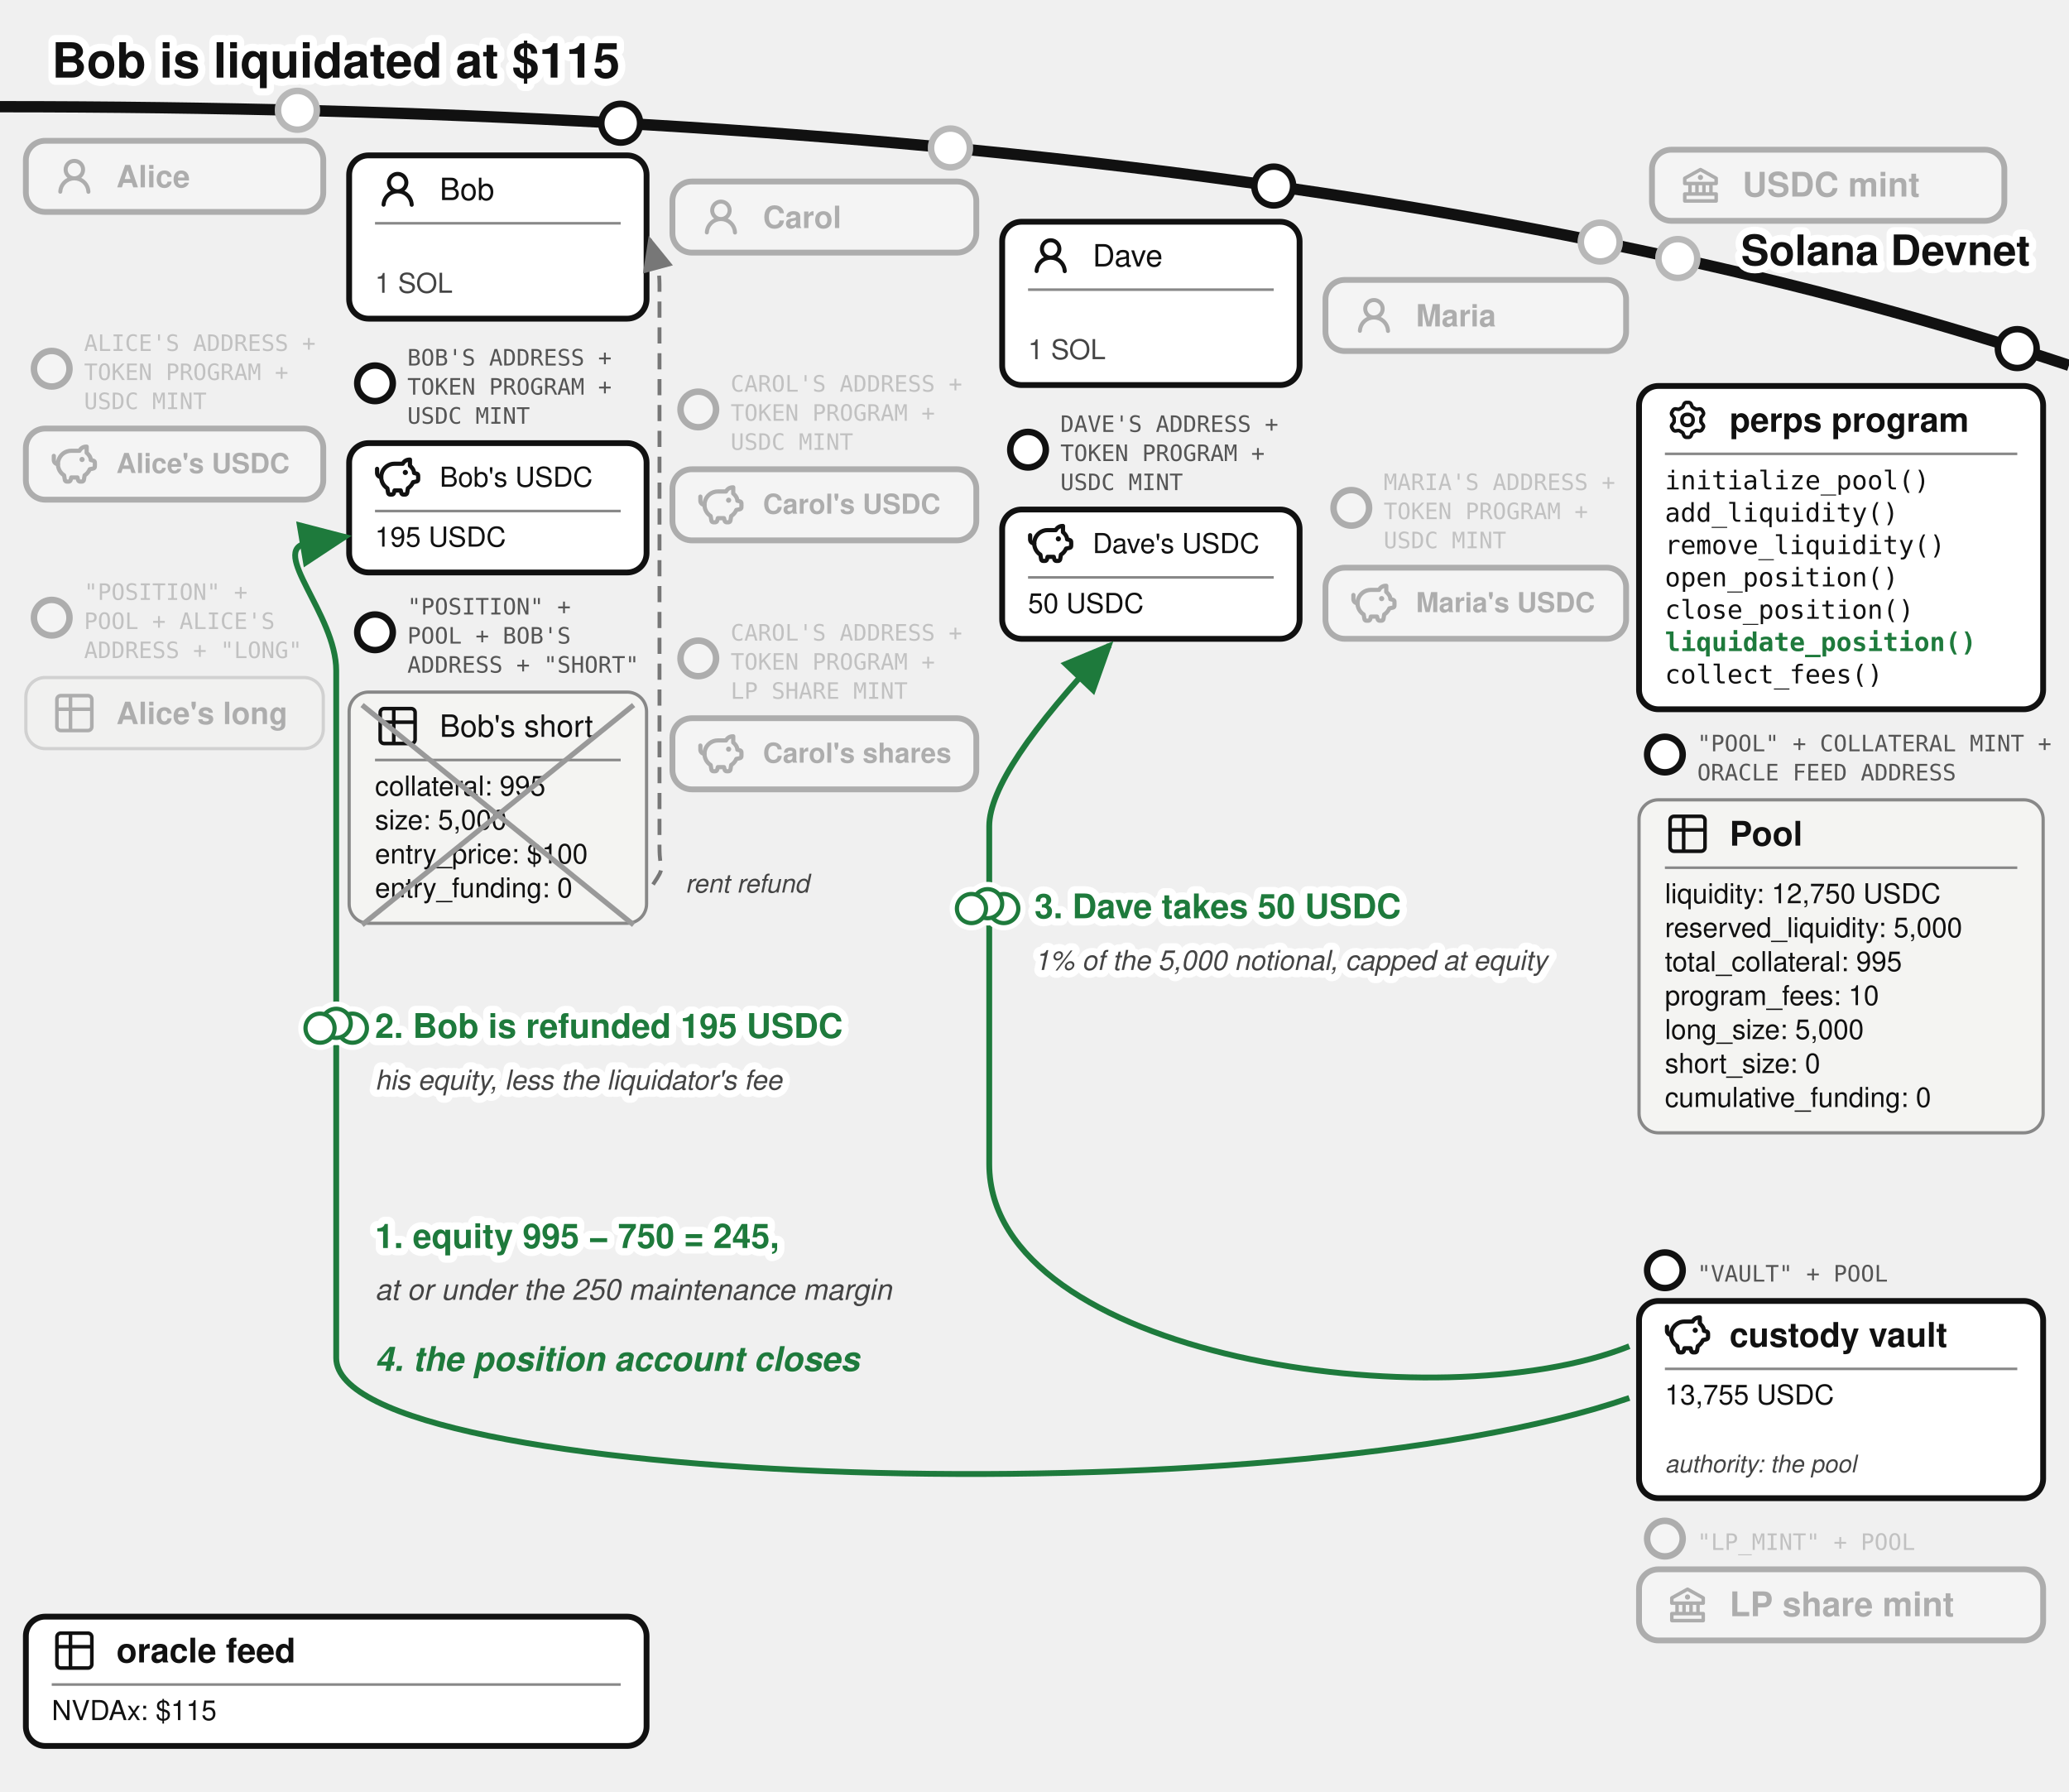
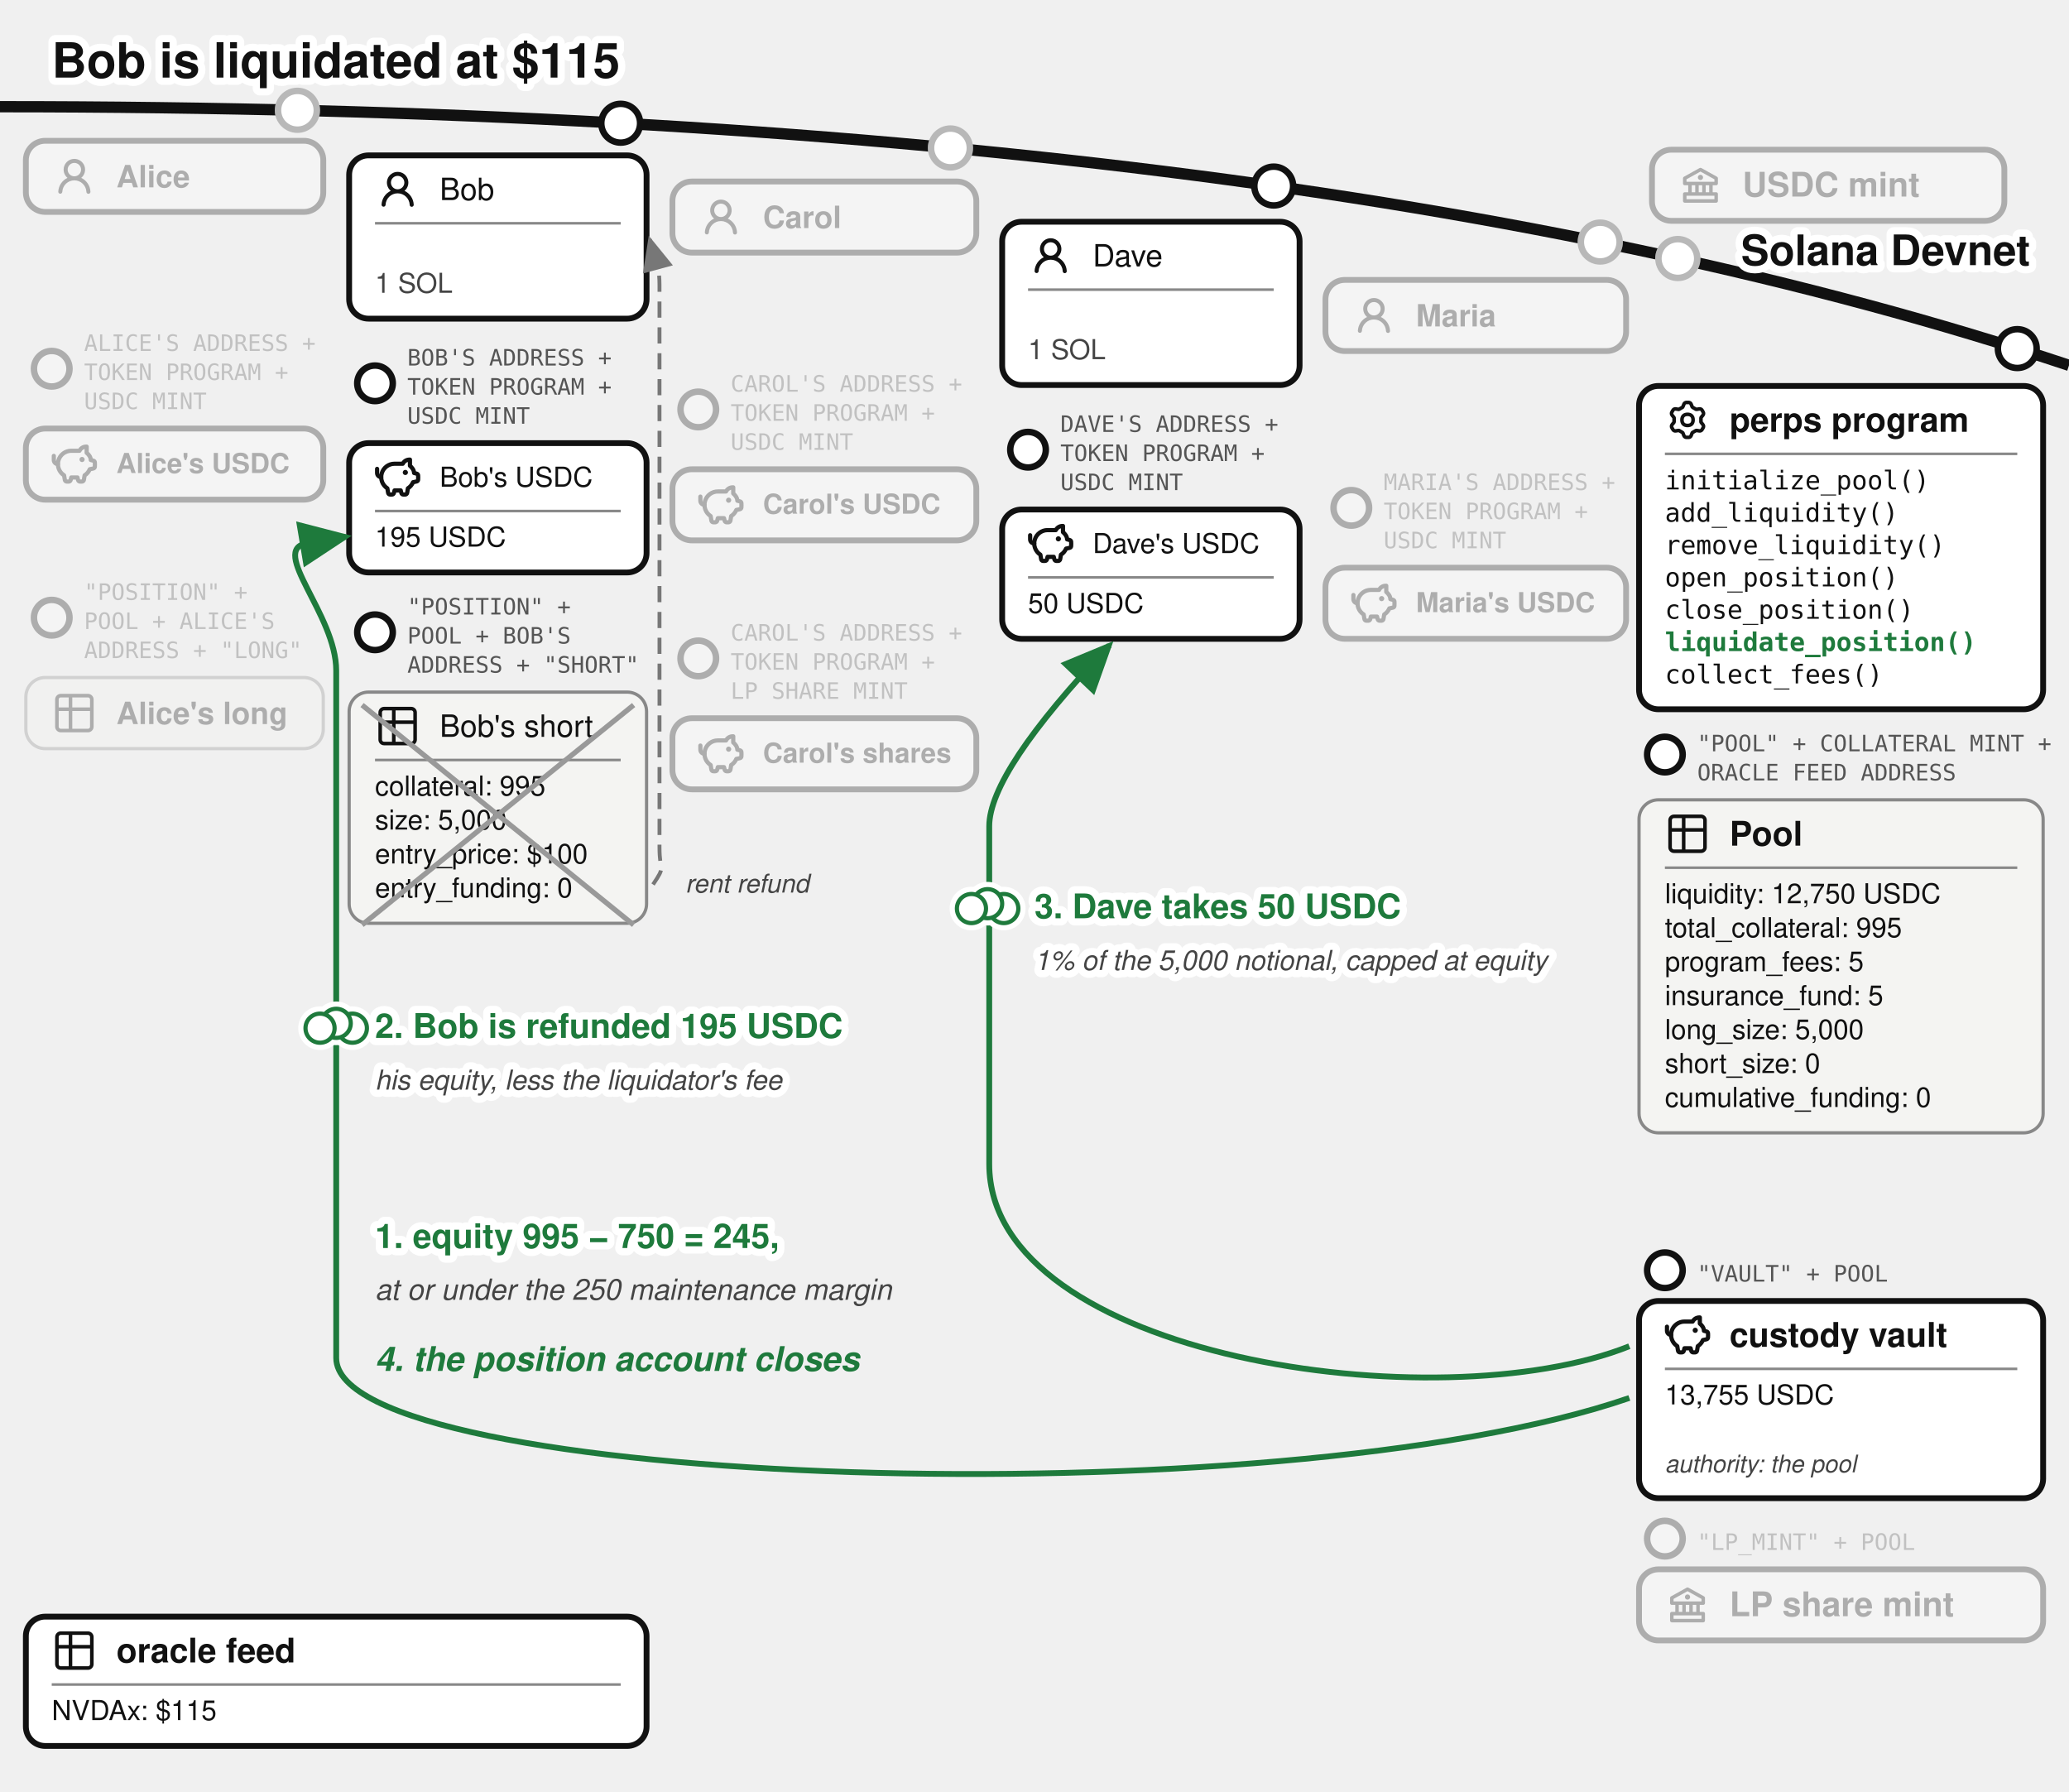
<svg xmlns="http://www.w3.org/2000/svg" viewBox="0 0 640 554" font-family="'Denim INK', Helvetica, Arial, sans-serif" fill="#111">
  <text stroke="#fff" stroke-width="4.5" paint-order="stroke" stroke-linejoin="round" x="16" y="24" font-size="15" font-weight="bold">Bob is liquidated at $115</text>
  <defs>
    <marker id="perps-liq-arr" markerWidth="9" markerHeight="8" refX="8" refY="4" orient="auto">
      <path d="M0,0 L9,4 L0,8 z" fill="#1e7a3c" />
    </marker>
    <marker id="perps-liq-arr-grey" markerWidth="9" markerHeight="8" refX="8" refY="4" orient="auto">
      <path d="M0,0 L9,4 L0,8 z" fill="#777" />
    </marker>
  </defs>
  <path d="M 0,33 Q 400,33 640,113" fill="none" stroke="#111" stroke-width="3.5" />
  <text stroke="#fff" stroke-width="4.5" paint-order="stroke" stroke-linejoin="round" x="628" y="82" font-size="13" fill="#111" font-weight="bold" text-anchor="end">Solana Devnet</text>
  <circle cx="519" cy="79.958" r="7" fill="#fff" />
  <g opacity="0.3">
    <circle cx="519" cy="79.958" r="6" fill="#fff" stroke="#111" stroke-width="2" />
    <rect x="511" y="46.299" width="109" height="22" rx="6" fill="#fff" stroke="#111" stroke-width="1.8" />
    <g transform="translate(519,50.2989)">
      <g transform="translate(0.52,0.519) scale(0.54)" fill="#111">
        <path d="m21.49 7.13l-9-5a.99.99 0 0 0-.97 0l-9.01 5C2.19 7.31 2 7.64 2 8v3c0 .55.45 1 1 1h2v4H3c-.55 0-1 .45-1 1v4c0 .55.45 1 1 1h18c.55 0 1-.45 1-1v-4c0-.55-.45-1-1-1h-2v-4h2c.55 0 1-.45 1-1V8a1 1 0 0 0-.51-.87M7 12h2v4H7zm6 0v4h-2v-4zm7 6v2H4v-2zm-3-2h-2v-4h2zm3-6H4V8.59l8-4.44l8 4.44z" />
        <path d="M12 6a1.5 1.5 0 1 0 0 3a1.5 1.5 0 1 0 0-3" />
      </g>
    </g>
    <text x="539" y="60.8" font-size="10.5" font-weight="bold">USDC mint</text>
  </g>
  <circle cx="92" cy="34.11" r="7" fill="#fff" />
  <g opacity="0.3">
    <circle cx="92" cy="34.11" r="6" fill="#fff" stroke="#111" stroke-width="2" />
    <rect x="8" y="43.542" width="92" height="22" rx="6" fill="#fff" stroke="#111" stroke-width="1.8" />
    <g transform="translate(16,47.5425)">
      <g transform="translate(0.36,0.767) scale(0.8301)" fill="#111">
        <path d="M10.561 8.073a6 6 0 0 1 3.432 5.142a.75.75 0 1 1-1.498.07a4.5 4.5 0 0 0-8.99 0a.75.75 0 0 1-1.498-.07a6 6 0 0 1 3.431-5.142a3.999 3.999 0 1 1 5.123 0M10.5 5a2.5 2.5 0 1 0-5 0a2.5 2.5 0 0 0 5 0" />
      </g>
    </g>
    <text x="36" y="57.943" font-size="9.5" font-weight="bold">Alice</text>
  </g>
  <g opacity="0.3">
    <circle cx="16" cy="114.042" r="5.5" fill="#fff" stroke="#111" stroke-width="2" />
    <text x="26" y="108.542" font-size="7" font-family="'DejaVu Sans Mono', monospace" fill="#555">ALICE'S ADDRESS +</text>
    <text x="26" y="117.542" font-size="7" font-family="'DejaVu Sans Mono', monospace" fill="#555">TOKEN PROGRAM +</text>
    <text x="26" y="126.542" font-size="7" font-family="'DejaVu Sans Mono', monospace" fill="#555">USDC MINT</text>
    <rect x="8" y="132.542" width="92" height="22" rx="6" fill="#fff" stroke="#111" stroke-width="1.8" />
    <g transform="translate(16,136.542)">
      <g transform="translate(-0.624,-0.624) scale(0.6353)" fill="none" stroke="#111" stroke-linecap="round" stroke-linejoin="round" stroke-width="2.047">
        <path d="M14.5 5.5h-4A6.5 6.5 0 0 0 7 17.478l.288 1.738c.07.423.105.635.202.798a1 1 0 0 0 .49.416c.178.07.392.07.822.07c.397 0 .596 0 .764-.062a1 1 0 0 0 .479-.374c.1-.148.15-.34.246-.727l.209-.837h3l.21.837c.096.386.144.58.245.727a1 1 0 0 0 .479.374c.168.062.367.062.764.062c.43 0 .644 0 .821-.07a1 1 0 0 0 .49-.416c.098-.163.133-.375.203-.798L17 17.478a6.5 6.5 0 0 0 2.502-2.978l.89-.178c.77-.154 1.155-.231 1.381-.508c.227-.276.227-.669.227-1.453v-.3c0-.75 0-1.124-.212-1.396c-.212-.27-.575-.362-1.303-.544L20 10c0-1.5-1.167-2.833-2-3.5v-3h-.264c-1.37 0-2.623.774-3.236 2" />
        <path d="M15.875 9.75h-.125m.25 0a.25.25 0 1 1-.5 0a.25.25 0 0 1 .5 0M2 8v2a2 2 0 0 0 2 2" />
      </g>
    </g>
    <text x="36" y="146.29" font-size="8.5" font-weight="bold">Alice's USDC</text>
  </g>
  <g opacity="0.3">
    <circle cx="16" cy="191.042" r="5.5" fill="#fff" stroke="#111" stroke-width="2" />
    <text x="26" y="185.542" font-size="7" font-family="'DejaVu Sans Mono', monospace" fill="#555">"POSITION" +</text>
    <text x="26" y="194.542" font-size="7" font-family="'DejaVu Sans Mono', monospace" fill="#555">POOL + ALICE'S</text>
    <text x="26" y="203.542" font-size="7" font-family="'DejaVu Sans Mono', monospace" fill="#555">ADDRESS + "LONG"</text>
    <rect x="8" y="209.542" width="92" height="22" rx="6" fill="#f4f4f2" stroke="#888" />
    <g transform="translate(16,213.542)">
      <g transform="translate(-0.195,-0.195) scale(0.6)" fill="none" stroke="#111" stroke-linecap="round" stroke-linejoin="round" stroke-width="1.843">
        <path d="M3 5a2 2 0 0 1 2-2h14a2 2 0 0 1 2 2v14a2 2 0 0 1-2 2H5a2 2 0 0 1-2-2zm0 5h18M10 3v18" />
      </g>
    </g>
    <text x="36" y="223.942" font-size="9.5" font-weight="bold">Alice's long</text>
  </g>
  <g>
    <circle cx="192" cy="38.112" r="6" fill="#fff" stroke="#111" stroke-width="2" />
    <rect x="108" y="48.056" width="92" height="50.5" rx="6" fill="#fff" stroke="#111" stroke-width="1.8" />
    <g transform="translate(116,51.5562)">
      <g transform="translate(0.36,0.767) scale(0.8301)" fill="#111">
        <path d="M10.561 8.073a6 6 0 0 1 3.432 5.142a.75.75 0 1 1-1.498.07a4.5 4.5 0 0 0-8.99 0a.75.75 0 0 1-1.498-.07a6 6 0 0 1 3.431-5.142a3.999 3.999 0 1 1 5.123 0M10.5 5a2.5 2.5 0 1 0-5 0a2.5 2.5 0 0 0 5 0" />
      </g>
    </g>
    <text x="136" y="61.881" font-size="9.5">Bob</text>
    <line x1="116" y1="69.056" x2="192" y2="69.056" stroke="#888" stroke-width="0.8" />
    <text x="116" y="90.556" font-size="8.5" fill="#444">1 SOL</text>
  </g>
  <g>
    <circle cx="116" cy="118.556" r="5.5" fill="#fff" stroke="#111" stroke-width="2" />
    <text x="126" y="113.056" font-size="7" font-family="'DejaVu Sans Mono', monospace" fill="#555">BOB'S ADDRESS +</text>
    <text x="126" y="122.056" font-size="7" font-family="'DejaVu Sans Mono', monospace" fill="#555">TOKEN PROGRAM +</text>
    <text x="126" y="131.056" font-size="7" font-family="'DejaVu Sans Mono', monospace" fill="#555">USDC MINT</text>
    <rect x="108" y="137.056" width="92" height="40" rx="6" fill="#fff" stroke="#111" stroke-width="1.8" />
    <g transform="translate(116,140.556)">
      <g transform="translate(-0.624,-0.624) scale(0.6353)" fill="none" stroke="#111" stroke-linecap="round" stroke-linejoin="round" stroke-width="2.047">
        <path d="M14.5 5.5h-4A6.5 6.5 0 0 0 7 17.478l.288 1.738c.07.423.105.635.202.798a1 1 0 0 0 .49.416c.178.07.392.07.822.07c.397 0 .596 0 .764-.062a1 1 0 0 0 .479-.374c.1-.148.15-.34.246-.727l.209-.837h3l.21.837c.096.386.144.58.245.727a1 1 0 0 0 .479.374c.168.062.367.062.764.062c.43 0 .644 0 .821-.07a1 1 0 0 0 .49-.416c.098-.163.133-.375.203-.798L17 17.478a6.5 6.5 0 0 0 2.502-2.978l.89-.178c.77-.154 1.155-.231 1.381-.508c.227-.276.227-.669.227-1.453v-.3c0-.75 0-1.124-.212-1.396c-.212-.27-.575-.362-1.303-.544L20 10c0-1.5-1.167-2.833-2-3.5v-3h-.264c-1.37 0-2.623.774-3.236 2" />
        <path d="M15.875 9.75h-.125m.25 0a.25.25 0 1 1-.5 0a.25.25 0 0 1 .5 0M2 8v2a2 2 0 0 0 2 2" />
      </g>
    </g>
    <text x="136" y="150.531" font-size="8.5">Bob's USDC</text>
    <line x1="116" y1="158.056" x2="192" y2="158.056" stroke="#888" stroke-width="0.8" />
    <text x="116" y="169.056" font-size="8.5">195 USDC</text>
  </g>
  <g>
    <circle cx="116" cy="195.556" r="5.5" fill="#fff" stroke="#111" stroke-width="2" />
    <text x="126" y="190.056" font-size="7" font-family="'DejaVu Sans Mono', monospace" fill="#555">"POSITION" +</text>
    <text x="126" y="199.056" font-size="7" font-family="'DejaVu Sans Mono', monospace" fill="#555">POOL + BOB'S</text>
    <text x="126" y="208.056" font-size="7" font-family="'DejaVu Sans Mono', monospace" fill="#555">ADDRESS + "SHORT"</text>
    <rect x="108" y="214.056" width="92" height="71.5" rx="6" fill="#f4f4f2" stroke="#888" />
    <g transform="translate(116,217.556)">
      <g transform="translate(-0.195,-0.195) scale(0.6)" fill="none" stroke="#111" stroke-linecap="round" stroke-linejoin="round" stroke-width="1.843">
        <path d="M3 5a2 2 0 0 1 2-2h14a2 2 0 0 1 2 2v14a2 2 0 0 1-2 2H5a2 2 0 0 1-2-2zm0 5h18M10 3v18" />
      </g>
    </g>
    <text x="136" y="227.881" font-size="9.5">Bob's short</text>
    <line x1="116" y1="235.056" x2="192" y2="235.056" stroke="#888" stroke-width="0.8" />
    <text x="116" y="246.056" font-size="8.5">collateral: 995</text>
    <text x="116" y="256.556" font-size="8.5">size: 5,000</text>
    <text x="116" y="267.056" font-size="8.5">entry_price: $100</text>
    <text x="116" y="277.556" font-size="8.5">entry_funding: 0</text>
    <line x1="112" y1="218.056" x2="196" y2="286.056" stroke="#999" stroke-width="1.6" />
    <line x1="112" y1="286.056" x2="196" y2="218.056" stroke="#999" stroke-width="1.6" />
  </g>
  <circle cx="294" cy="45.762" r="7" fill="#fff" />
  <g opacity="0.3">
    <circle cx="294" cy="45.762" r="6" fill="#fff" stroke="#111" stroke-width="2" />
    <rect x="208" y="56.135" width="94" height="22" rx="6" fill="#fff" stroke="#111" stroke-width="1.8" />
    <g transform="translate(216,60.1346)">
      <g transform="translate(0.36,0.767) scale(0.8301)" fill="#111">
        <path d="M10.561 8.073a6 6 0 0 1 3.432 5.142a.75.75 0 1 1-1.498.07a4.5 4.5 0 0 0-8.99 0a.75.75 0 0 1-1.498-.07a6 6 0 0 1 3.431-5.142a3.999 3.999 0 1 1 5.123 0M10.5 5a2.5 2.5 0 1 0-5 0a2.5 2.5 0 0 0 5 0" />
      </g>
    </g>
    <text x="236" y="70.535" font-size="9.5" font-weight="bold">Carol</text>
  </g>
  <g opacity="0.3">
    <circle cx="216" cy="126.635" r="5.5" fill="#fff" stroke="#111" stroke-width="2" />
    <text x="226" y="121.135" font-size="7" font-family="'DejaVu Sans Mono', monospace" fill="#555">CAROL'S ADDRESS +</text>
    <text x="226" y="130.135" font-size="7" font-family="'DejaVu Sans Mono', monospace" fill="#555">TOKEN PROGRAM +</text>
    <text x="226" y="139.135" font-size="7" font-family="'DejaVu Sans Mono', monospace" fill="#555">USDC MINT</text>
    <rect x="208" y="145.135" width="94" height="22" rx="6" fill="#fff" stroke="#111" stroke-width="1.8" />
    <g transform="translate(216,149.135)">
      <g transform="translate(-0.624,-0.624) scale(0.6353)" fill="none" stroke="#111" stroke-linecap="round" stroke-linejoin="round" stroke-width="2.047">
        <path d="M14.5 5.5h-4A6.5 6.5 0 0 0 7 17.478l.288 1.738c.07.423.105.635.202.798a1 1 0 0 0 .49.416c.178.07.392.07.822.07c.397 0 .596 0 .764-.062a1 1 0 0 0 .479-.374c.1-.148.15-.34.246-.727l.209-.837h3l.21.837c.096.386.144.58.245.727a1 1 0 0 0 .479.374c.168.062.367.062.764.062c.43 0 .644 0 .821-.07a1 1 0 0 0 .49-.416c.098-.163.133-.375.203-.798L17 17.478a6.5 6.5 0 0 0 2.502-2.978l.89-.178c.77-.154 1.155-.231 1.381-.508c.227-.276.227-.669.227-1.453v-.3c0-.75 0-1.124-.212-1.396c-.212-.27-.575-.362-1.303-.544L20 10c0-1.5-1.167-2.833-2-3.5v-3h-.264c-1.37 0-2.623.774-3.236 2" />
        <path d="M15.875 9.75h-.125m.25 0a.25.25 0 1 1-.5 0a.25.25 0 0 1 .5 0M2 8v2a2 2 0 0 0 2 2" />
      </g>
    </g>
    <text x="236" y="158.88" font-size="8.5" font-weight="bold">Carol's USDC</text>
  </g>
  <g opacity="0.3">
    <circle cx="216" cy="203.635" r="5.5" fill="#fff" stroke="#111" stroke-width="2" />
    <text x="226" y="198.135" font-size="7" font-family="'DejaVu Sans Mono', monospace" fill="#555">CAROL'S ADDRESS +</text>
    <text x="226" y="207.135" font-size="7" font-family="'DejaVu Sans Mono', monospace" fill="#555">TOKEN PROGRAM +</text>
    <text x="226" y="216.135" font-size="7" font-family="'DejaVu Sans Mono', monospace" fill="#555">LP SHARE MINT</text>
    <rect x="208" y="222.135" width="94" height="22" rx="6" fill="#fff" stroke="#111" stroke-width="1.8" />
    <g transform="translate(216,226.135)">
      <g transform="translate(-0.624,-0.624) scale(0.6353)" fill="none" stroke="#111" stroke-linecap="round" stroke-linejoin="round" stroke-width="2.047">
        <path d="M14.5 5.5h-4A6.5 6.5 0 0 0 7 17.478l.288 1.738c.07.423.105.635.202.798a1 1 0 0 0 .49.416c.178.07.392.07.822.07c.397 0 .596 0 .764-.062a1 1 0 0 0 .479-.374c.1-.148.15-.34.246-.727l.209-.837h3l.21.837c.096.386.144.58.245.727a1 1 0 0 0 .479.374c.168.062.367.062.764.062c.43 0 .644 0 .821-.07a1 1 0 0 0 .49-.416c.098-.163.133-.375.203-.798L17 17.478a6.5 6.5 0 0 0 2.502-2.978l.89-.178c.77-.154 1.155-.231 1.381-.508c.227-.276.227-.669.227-1.453v-.3c0-.75 0-1.124-.212-1.396c-.212-.27-.575-.362-1.303-.544L20 10c0-1.5-1.167-2.833-2-3.5v-3h-.264c-1.37 0-2.623.774-3.236 2" />
        <path d="M15.875 9.75h-.125m.25 0a.25.25 0 1 1-.5 0a.25.25 0 0 1 .5 0M2 8v2a2 2 0 0 0 2 2" />
      </g>
    </g>
    <text x="236" y="235.88" font-size="8.5" font-weight="bold">Carol's shares</text>
  </g>
  <g>
    <circle cx="394" cy="57.54" r="6" fill="#fff" stroke="#111" stroke-width="2" />
    <rect x="310" y="68.585" width="92" height="50.5" rx="6" fill="#fff" stroke="#111" stroke-width="1.8" />
    <g transform="translate(318,72.0846)">
      <g transform="translate(0.36,0.767) scale(0.8301)" fill="#111">
        <path d="M10.561 8.073a6 6 0 0 1 3.432 5.142a.75.75 0 1 1-1.498.07a4.5 4.5 0 0 0-8.99 0a.75.75 0 0 1-1.498-.07a6 6 0 0 1 3.431-5.142a3.999 3.999 0 1 1 5.123 0M10.5 5a2.5 2.5 0 1 0-5 0a2.5 2.5 0 0 0 5 0" />
      </g>
    </g>
    <text x="338" y="82.41" font-size="9.5">Dave</text>
    <line x1="318" y1="89.585" x2="394" y2="89.585" stroke="#888" stroke-width="0.8" />
    <text x="318" y="111.085" font-size="8.5" fill="#444">1 SOL</text>
  </g>
  <g>
    <circle cx="318" cy="139.085" r="5.5" fill="#fff" stroke="#111" stroke-width="2" />
    <text x="328" y="133.585" font-size="7" font-family="'DejaVu Sans Mono', monospace" fill="#555">DAVE'S ADDRESS +</text>
    <text x="328" y="142.585" font-size="7" font-family="'DejaVu Sans Mono', monospace" fill="#555">TOKEN PROGRAM +</text>
    <text x="328" y="151.585" font-size="7" font-family="'DejaVu Sans Mono', monospace" fill="#555">USDC MINT</text>
    <rect x="310" y="157.585" width="92" height="40" rx="6" fill="#fff" stroke="#111" stroke-width="1.8" />
    <g transform="translate(318,161.085)">
      <g transform="translate(-0.624,-0.624) scale(0.6353)" fill="none" stroke="#111" stroke-linecap="round" stroke-linejoin="round" stroke-width="2.047">
        <path d="M14.5 5.5h-4A6.5 6.5 0 0 0 7 17.478l.288 1.738c.07.423.105.635.202.798a1 1 0 0 0 .49.416c.178.07.392.07.822.07c.397 0 .596 0 .764-.062a1 1 0 0 0 .479-.374c.1-.148.15-.34.246-.727l.209-.837h3l.21.837c.096.386.144.58.245.727a1 1 0 0 0 .479.374c.168.062.367.062.764.062c.43 0 .644 0 .821-.07a1 1 0 0 0 .49-.416c.098-.163.133-.375.203-.798L17 17.478a6.5 6.5 0 0 0 2.502-2.978l.89-.178c.77-.154 1.155-.231 1.381-.508c.227-.276.227-.669.227-1.453v-.3c0-.75 0-1.124-.212-1.396c-.212-.27-.575-.362-1.303-.544L20 10c0-1.5-1.167-2.833-2-3.5v-3h-.264c-1.37 0-2.623.774-3.236 2" />
        <path d="M15.875 9.75h-.125m.25 0a.25.25 0 1 1-.5 0a.25.25 0 0 1 .5 0M2 8v2a2 2 0 0 0 2 2" />
      </g>
    </g>
    <text x="338" y="171.06" font-size="8.5">Dave's USDC</text>
    <line x1="318" y1="178.585" x2="394" y2="178.585" stroke="#888" stroke-width="0.8" />
    <text x="318" y="189.585" font-size="8.5">50 USDC</text>
  </g>
  <circle cx="495" cy="74.866" r="7" fill="#fff" />
  <g opacity="0.3">
    <circle cx="495" cy="74.866" r="6" fill="#fff" stroke="#111" stroke-width="2" />
    <rect x="410" y="86.573" width="93" height="22" rx="6" fill="#fff" stroke="#111" stroke-width="1.8" />
    <g transform="translate(418,90.5729)">
      <g transform="translate(0.36,0.767) scale(0.8301)" fill="#111">
        <path d="M10.561 8.073a6 6 0 0 1 3.432 5.142a.75.75 0 1 1-1.498.07a4.5 4.5 0 0 0-8.99 0a.75.75 0 0 1-1.498-.07a6 6 0 0 1 3.431-5.142a3.999 3.999 0 1 1 5.123 0M10.5 5a2.5 2.5 0 1 0-5 0a2.5 2.5 0 0 0 5 0" />
      </g>
    </g>
    <text x="438" y="100.973" font-size="9.5" font-weight="bold">Maria</text>
  </g>
  <g opacity="0.3">
    <circle cx="418" cy="157.073" r="5.5" fill="#fff" stroke="#111" stroke-width="2" />
    <text x="428" y="151.573" font-size="7" font-family="'DejaVu Sans Mono', monospace" fill="#555">MARIA'S ADDRESS +</text>
    <text x="428" y="160.573" font-size="7" font-family="'DejaVu Sans Mono', monospace" fill="#555">TOKEN PROGRAM +</text>
    <text x="428" y="169.573" font-size="7" font-family="'DejaVu Sans Mono', monospace" fill="#555">USDC MINT</text>
    <rect x="410" y="175.573" width="93" height="22" rx="6" fill="#fff" stroke="#111" stroke-width="1.8" />
    <g transform="translate(418,179.573)">
      <g transform="translate(-0.624,-0.624) scale(0.6353)" fill="none" stroke="#111" stroke-linecap="round" stroke-linejoin="round" stroke-width="2.047">
        <path d="M14.5 5.5h-4A6.5 6.5 0 0 0 7 17.478l.288 1.738c.07.423.105.635.202.798a1 1 0 0 0 .49.416c.178.07.392.07.822.07c.397 0 .596 0 .764-.062a1 1 0 0 0 .479-.374c.1-.148.15-.34.246-.727l.209-.837h3l.21.837c.096.386.144.58.245.727a1 1 0 0 0 .479.374c.168.062.367.062.764.062c.43 0 .644 0 .821-.07a1 1 0 0 0 .49-.416c.098-.163.133-.375.203-.798L17 17.478a6.5 6.5 0 0 0 2.502-2.978l.89-.178c.77-.154 1.155-.231 1.381-.508c.227-.276.227-.669.227-1.453v-.3c0-.75 0-1.124-.212-1.396c-.212-.27-.575-.362-1.303-.544L20 10c0-1.5-1.167-2.833-2-3.5v-3h-.264c-1.37 0-2.623.774-3.236 2" />
        <path d="M15.875 9.75h-.125m.25 0a.25.25 0 1 1-.5 0a.25.25 0 0 1 .5 0M2 8v2a2 2 0 0 0 2 2" />
      </g>
    </g>
    <text x="438" y="189.32" font-size="8.5" font-weight="bold">Maria's USDC</text>
  </g>
  <g>
    <circle cx="624" cy="107.812" r="6" fill="#fff" stroke="#111" stroke-width="2" />
    <rect x="507" y="119.37" width="125" height="100" rx="6" fill="#fff" stroke="#111" stroke-width="1.8" />
    <g transform="translate(515,122.87)">
      <g transform="translate(0.951,0.952) scale(0.864)" fill="none" stroke="#111" stroke-linecap="round" stroke-linejoin="round" stroke-width="1.28">
        <path d="M11.808 7.727c0 .05.017.1.048.14l.667.84a.96.96 0 0 1 .082 1.08l-.392.676a.96.96 0 0 1-.975.47l-1.063-.16a.23.23 0 0 0-.145.027l-1.26.727a.23.23 0 0 0-.096.112l-.392 1a.96.96 0 0 1-.893.611h-.782a.96.96 0 0 1-.893-.61l-.392-1a.23.23 0 0 0-.096-.113L3.967 10.8a.23.23 0 0 0-.145-.028l-1.063.162a.96.96 0 0 1-.976-.47l-.39-.677a.96.96 0 0 1 .08-1.08l.67-.84a.22.22 0 0 0 .05-.14V6.273c0-.05-.018-.1-.05-.14l-.67-.84a.96.96 0 0 1-.08-1.08l.39-.676a.96.96 0 0 1 .976-.47l1.06.16a.23.23 0 0 0 .145-.027l1.262-.73a.23.23 0 0 0 .096-.113l.394-.996A.96.96 0 0 1 6.61.75h.784a.96.96 0 0 1 .893.61l.392.997q.028.075.096.116l1.26.727a.23.23 0 0 0 .145.028l1.062-.162a.96.96 0 0 1 .976.47l.391.677a.96.96 0 0 1-.081 1.08l-.67.84a.22.22 0 0 0-.049.14v1.454Z" />
        <path d="M7 8.996c1.277 0 1.996-.719 1.996-1.996S8.277 5.004 7 5.004S5.004 5.723 5.004 7S5.723 8.996 7 8.996" />
      </g>
    </g>
    <text x="535" y="133.545" font-size="10.5" font-weight="bold">perps program</text>
    <line x1="515" y1="140.37" x2="624" y2="140.37" stroke="#888" stroke-width="0.8" />
    <text x="515" y="151.37" font-size="8" font-family="'DejaVu Sans Mono', Menlo, monospace">initialize_pool()</text>
    <text x="515" y="161.37" font-size="8" font-family="'DejaVu Sans Mono', Menlo, monospace">add_liquidity()</text>
    <text x="515" y="171.37" font-size="8" font-family="'DejaVu Sans Mono', Menlo, monospace">remove_liquidity()</text>
    <text x="515" y="181.37" font-size="8" font-family="'DejaVu Sans Mono', Menlo, monospace">open_position()</text>
    <text x="515" y="191.37" font-size="8" font-family="'DejaVu Sans Mono', Menlo, monospace">close_position()</text>
    <text x="515" y="201.37" font-size="8" font-family="'DejaVu Sans Mono', Menlo, monospace" font-weight="bold" fill="#1e7a3c">liquidate_position()</text>
    <text x="515" y="211.37" font-size="8" font-family="'DejaVu Sans Mono', Menlo, monospace">collect_fees()</text>
  </g>
  <g>
    <circle cx="515" cy="233.37" r="5.5" fill="#fff" stroke="#111" stroke-width="2" />
    <text x="525" y="232.37" font-size="7" font-family="'DejaVu Sans Mono', monospace" fill="#555">"POOL" + COLLATERAL MINT +</text>
    <text x="525" y="241.37" font-size="7" font-family="'DejaVu Sans Mono', monospace" fill="#555">ORACLE FEED ADDRESS</text>
    <rect x="507" y="247.37" width="125" height="103" rx="6" fill="#f4f4f2" stroke="#888" />
    <g transform="translate(515,250.87)">
      <g transform="translate(-0.195,-0.195) scale(0.6)" fill="none" stroke="#111" stroke-linecap="round" stroke-linejoin="round" stroke-width="1.843">
        <path d="M3 5a2 2 0 0 1 2-2h14a2 2 0 0 1 2 2v14a2 2 0 0 1-2 2H5a2 2 0 0 1-2-2zm0 5h18M10 3v18" />
      </g>
    </g>
    <text x="535" y="261.545" font-size="10.5" font-weight="bold">Pool</text>
    <line x1="515" y1="268.37" x2="624" y2="268.37" stroke="#888" stroke-width="0.8" />
    <text x="515" y="279.37" font-size="8.5">liquidity: 12,750 USDC</text>
-     <text x="515" y="289.87" font-size="8.5">reserved_liquidity: 5,000</text>
-     <text x="515" y="300.37" font-size="8.5">total_collateral: 995</text>
-     <text x="515" y="310.87" font-size="8.5">program_fees: 10</text>
+     <text x="515" y="289.87" font-size="8.5">total_collateral: 995</text>
+     <text x="515" y="300.37" font-size="8.5">program_fees: 5</text>
+     <text x="515" y="310.87" font-size="8.5">insurance_fund: 5</text>
    <text x="515" y="321.37" font-size="8.5">long_size: 5,000</text>
    <text x="515" y="331.87" font-size="8.5">short_size: 0</text>
    <text x="515" y="342.37" font-size="8.5">cumulative_funding: 0</text>
  </g>
  <g>
    <circle cx="515" cy="392.87" r="5.5" fill="#fff" stroke="#111" stroke-width="2" />
    <text x="525" y="396.37" font-size="7" font-family="'DejaVu Sans Mono', monospace" fill="#555">"VAULT" + POOL</text>
    <rect x="507" y="402.37" width="125" height="61" rx="6" fill="#fff" stroke="#111" stroke-width="1.8" />
    <g transform="translate(515,405.87)">
      <g transform="translate(-0.624,-0.624) scale(0.6353)" fill="none" stroke="#111" stroke-linecap="round" stroke-linejoin="round" stroke-width="2.047">
        <path d="M14.5 5.5h-4A6.5 6.5 0 0 0 7 17.478l.288 1.738c.07.423.105.635.202.798a1 1 0 0 0 .49.416c.178.07.392.07.822.07c.397 0 .596 0 .764-.062a1 1 0 0 0 .479-.374c.1-.148.15-.34.246-.727l.209-.837h3l.21.837c.096.386.144.58.245.727a1 1 0 0 0 .479.374c.168.062.367.062.764.062c.43 0 .644 0 .821-.07a1 1 0 0 0 .49-.416c.098-.163.133-.375.203-.798L17 17.478a6.5 6.5 0 0 0 2.502-2.978l.89-.178c.77-.154 1.155-.231 1.381-.508c.227-.276.227-.669.227-1.453v-.3c0-.75 0-1.124-.212-1.396c-.212-.27-.575-.362-1.303-.544L20 10c0-1.5-1.167-2.833-2-3.5v-3h-.264c-1.37 0-2.623.774-3.236 2" />
        <path d="M15.875 9.75h-.125m.25 0a.25.25 0 1 1-.5 0a.25.25 0 0 1 .5 0M2 8v2a2 2 0 0 0 2 2" />
      </g>
    </g>
    <text x="535" y="416.545" font-size="10.5" font-weight="bold">custody vault</text>
    <line x1="515" y1="423.37" x2="624" y2="423.37" stroke="#888" stroke-width="0.8" />
    <text x="515" y="434.37" font-size="8.5">13,755 USDC</text>
    <text x="515" y="455.37" font-size="7.5" font-style="italic" fill="#444">authority: the pool</text>
  </g>
  <g opacity="0.3">
    <circle cx="515" cy="475.87" r="5.5" fill="#fff" stroke="#111" stroke-width="2" />
    <text x="525" y="479.37" font-size="7" font-family="'DejaVu Sans Mono', monospace" fill="#555">"LP_MINT" + POOL</text>
    <rect x="507" y="485.37" width="125" height="22" rx="6" fill="#fff" stroke="#111" stroke-width="1.8" />
    <g transform="translate(515,489.37)">
      <g transform="translate(0.52,0.519) scale(0.54)" fill="#111">
        <path d="m21.49 7.13l-9-5a.99.99 0 0 0-.97 0l-9.01 5C2.19 7.31 2 7.64 2 8v3c0 .55.45 1 1 1h2v4H3c-.55 0-1 .45-1 1v4c0 .55.45 1 1 1h18c.55 0 1-.45 1-1v-4c0-.55-.45-1-1-1h-2v-4h2c.55 0 1-.45 1-1V8a1 1 0 0 0-.51-.87M7 12h2v4H7zm6 0v4h-2v-4zm7 6v2H4v-2zm-3-2h-2v-4h2zm3-6H4V8.59l8-4.44l8 4.44z" />
        <path d="M12 6a1.5 1.5 0 1 0 0 3a1.5 1.5 0 1 0 0-3" />
      </g>
    </g>
    <text x="535" y="499.87" font-size="10.5" font-weight="bold">LP share mint</text>
  </g>
  <g>
    <rect x="8" y="500" width="192" height="40" rx="6" fill="#fff" stroke="#111" stroke-width="1.8" />
    <g transform="translate(16,503.5)">
      <g transform="translate(-0.195,-0.195) scale(0.6)" fill="none" stroke="#111" stroke-linecap="round" stroke-linejoin="round" stroke-width="1.843">
        <path d="M3 5a2 2 0 0 1 2-2h14a2 2 0 0 1 2 2v14a2 2 0 0 1-2 2H5a2 2 0 0 1-2-2zm0 5h18M10 3v18" />
      </g>
    </g>
    <text x="36" y="514.175" font-size="10.5" font-weight="bold">oracle feed</text>
    <line x1="16" y1="521" x2="192" y2="521" stroke="#888" stroke-width="0.8" />
    <text x="16" y="532" font-size="8.5">NVDAx: $115</text>
  </g>
  <path d="M 504,432.37 C 395,470 104,460 104,420 C 104,349.14 104,278.28 104,207.42 C 104,190 83,170 95,168 L 107,166" fill="none" stroke="#1e7a3c" stroke-width="1.8" marker-end="url(#perps-liq-arr)" />
  <path d="M 504,416.37 C 445,440 306,420 306,360 C 306,325.18 306,290.36 306,255.54 C 306,244.35 318.39,225.7 343.17,199.59" fill="none" stroke="#1e7a3c" stroke-width="1.8" marker-end="url(#perps-liq-arr)" />
  <text stroke="#fff" stroke-width="4.5" paint-order="stroke" stroke-linejoin="round" x="116" y="321" font-size="10.5" fill="#1e7a3c" font-weight="bold" text-anchor="start">2. Bob is refunded 195 USDC</text>
  <text stroke="#fff" stroke-width="4.5" paint-order="stroke" stroke-linejoin="round" x="116" y="337" font-size="8.5" fill="#444" font-style="italic" text-anchor="start">his equity, less the liquidator's fee</text>
  <text stroke="#fff" stroke-width="4.5" paint-order="stroke" stroke-linejoin="round" x="320" y="284" font-size="10.5" fill="#1e7a3c" font-weight="bold" text-anchor="start">3. Dave takes 50 USDC</text>
  <text stroke="#fff" stroke-width="4.5" paint-order="stroke" stroke-linejoin="round" x="320" y="300" font-size="8.5" fill="#444" font-style="italic" text-anchor="start">1% of the 5,000 notional, capped at equity</text>
  <path d="M 202,273.56 C 206,267.56 204,270.06 204,262.06 L 204,88.06 C 204,80.06 201.26,75.02 201,74.06" fill="none" stroke="#777" stroke-width="1.2" stroke-dasharray="5 3" marker-end="url(#perps-liq-arr-grey)" />
  <text x="212" y="276.056" font-size="8" fill="#444" font-style="italic" text-anchor="start">rent refund</text>
  <text stroke="#fff" stroke-width="4.5" paint-order="stroke" stroke-linejoin="round" x="116" y="386" font-size="10.5" fill="#1e7a3c" font-weight="bold" text-anchor="start">1. equity 995 − 750 = 245,</text>
  <text x="116" y="402" font-size="9" fill="#444" font-style="italic" text-anchor="start">at or under the 250 maintenance margin</text>
  <text x="116" y="424" font-size="10.5" fill="#1e7a3c" font-style="italic" text-anchor="start" font-weight="bold">4. the position account closes</text>
  <g class="coin" transform="translate(104,316.5)" fill="#fff">
    <g stroke="#fff" stroke-width="4.5">
      <circle cx="5" cy="1.5" r="4.5" />
      <circle cx="0" cy="0" r="4.5" />
      <circle cx="-5" cy="1.5" r="4.5" />
    </g>
    <g stroke="#1e7a3c" stroke-width="1.3">
      <circle cx="5" cy="1.5" r="4.5" />
      <circle cx="0" cy="0" r="4.5" />
      <circle cx="-5" cy="1.5" r="4.5" />
    </g>
  </g>
  <g class="coin" transform="translate(305.5,279.5)" fill="#fff">
    <g stroke="#fff" stroke-width="4.5">
      <circle cx="5" cy="1.5" r="4.5" />
      <circle cx="0" cy="0" r="4.5" />
      <circle cx="-5" cy="1.5" r="4.5" />
    </g>
    <g stroke="#1e7a3c" stroke-width="1.3">
      <circle cx="5" cy="1.5" r="4.5" />
      <circle cx="0" cy="0" r="4.5" />
      <circle cx="-5" cy="1.5" r="4.5" />
    </g>
  </g>
</svg>
